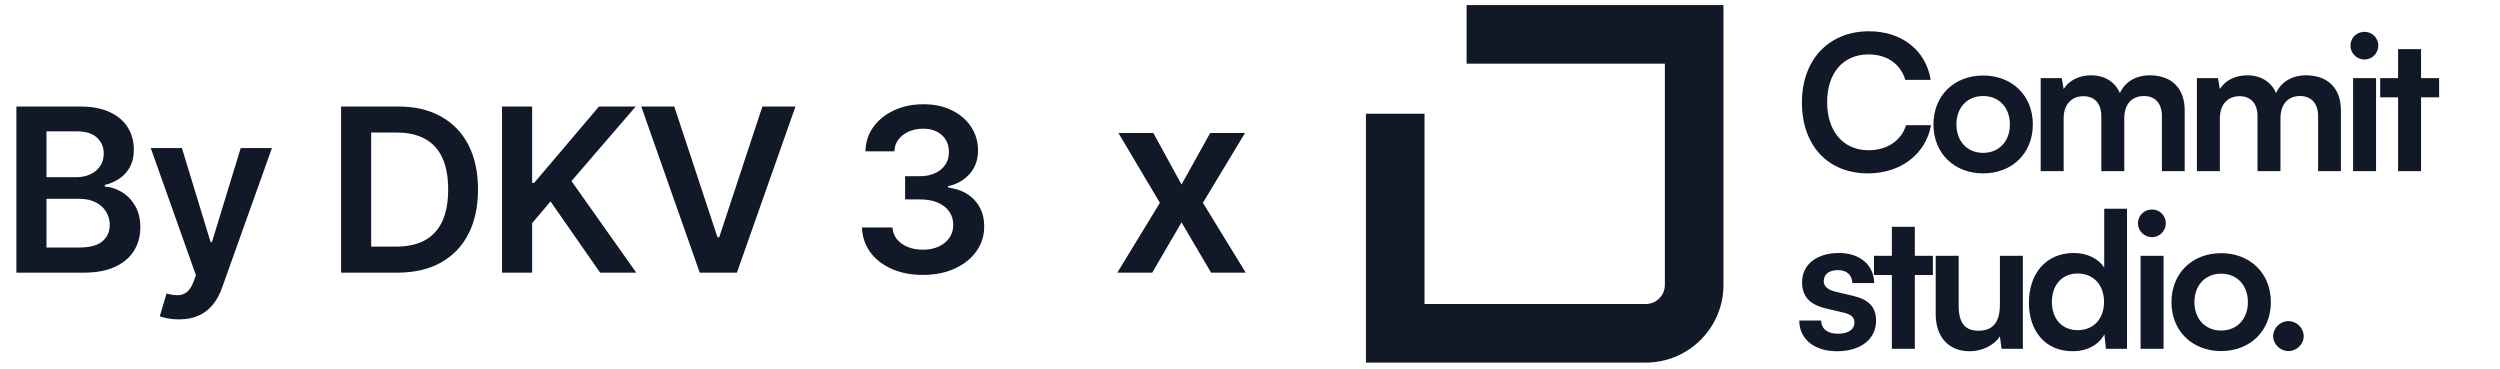
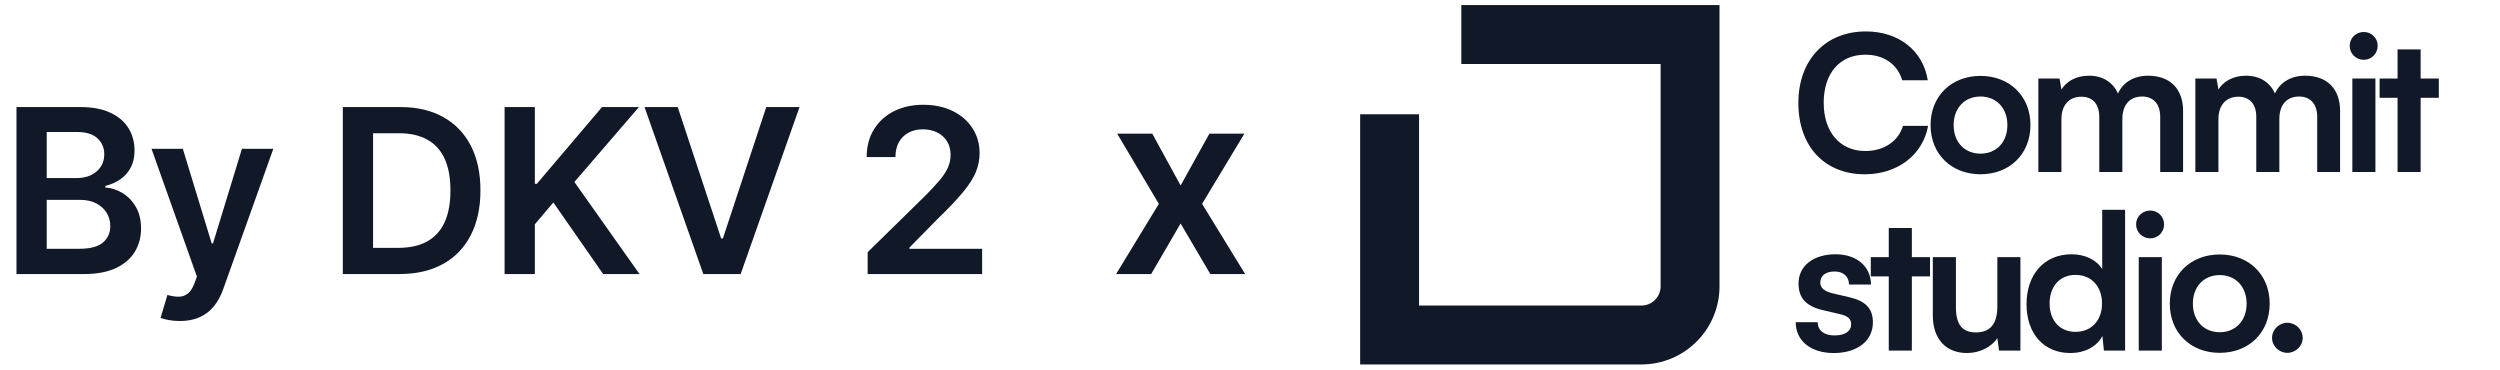
- <svg xmlns="http://www.w3.org/2000/svg" width="197" height="29" viewBox="0 0 197 29" fill="none">
-   <path d="M1.291 21.485V8.394H6.303C7.249 8.394 8.035 8.543 8.661 8.842C9.292 9.136 9.763 9.538 10.074 10.05C10.389 10.561 10.547 11.141 10.547 11.788C10.547 12.321 10.445 12.777 10.24 13.156C10.036 13.531 9.761 13.836 9.415 14.07C9.07 14.305 8.685 14.473 8.259 14.575V14.703C8.723 14.729 9.168 14.871 9.594 15.131C10.025 15.387 10.376 15.749 10.649 16.218C10.922 16.687 11.058 17.254 11.058 17.918C11.058 18.596 10.894 19.205 10.566 19.747C10.238 20.283 9.744 20.707 9.083 21.018C8.423 21.33 7.592 21.485 6.59 21.485H1.291ZM3.663 19.504H6.213C7.074 19.504 7.694 19.34 8.073 19.011C8.457 18.679 8.648 18.253 8.648 17.733C8.648 17.345 8.553 16.996 8.361 16.685C8.169 16.369 7.896 16.122 7.543 15.943C7.189 15.76 6.767 15.668 6.277 15.668H3.663V19.504ZM3.663 13.962H6.009C6.418 13.962 6.786 13.887 7.114 13.738C7.442 13.585 7.7 13.369 7.888 13.092C8.08 12.811 8.175 12.479 8.175 12.095C8.175 11.588 7.996 11.171 7.638 10.842C7.285 10.514 6.759 10.35 6.06 10.35H3.663V13.962ZM14.097 25.167C13.782 25.167 13.49 25.141 13.222 25.09C12.957 25.043 12.746 24.988 12.589 24.924L13.126 23.122C13.462 23.22 13.763 23.266 14.027 23.262C14.291 23.258 14.523 23.175 14.724 23.013C14.928 22.855 15.101 22.591 15.241 22.22L15.44 21.69L11.879 11.667H14.334L16.596 19.082H16.699L18.968 11.667H21.429L17.498 22.674C17.314 23.194 17.072 23.639 16.769 24.01C16.466 24.385 16.096 24.671 15.657 24.866C15.222 25.067 14.702 25.167 14.097 25.167ZM31.313 21.485H26.877V8.394H31.403C32.703 8.394 33.819 8.656 34.752 9.18C35.69 9.7 36.41 10.448 36.913 11.424C37.416 12.4 37.667 13.568 37.667 14.927C37.667 16.291 37.413 17.462 36.906 18.442C36.404 19.423 35.677 20.175 34.727 20.699C33.781 21.223 32.643 21.485 31.313 21.485ZM29.249 19.433H31.198C32.11 19.433 32.871 19.267 33.48 18.935C34.09 18.598 34.548 18.097 34.855 17.433C35.161 16.764 35.315 15.928 35.315 14.927C35.315 13.925 35.161 13.095 34.855 12.434C34.548 11.769 34.094 11.273 33.493 10.945C32.896 10.612 32.155 10.446 31.268 10.446H29.249V19.433ZM39.56 21.485V8.394H41.932V14.409H42.091L47.199 8.394H50.094L45.032 14.268L50.139 21.485H47.288L43.383 15.873L41.932 17.586V21.485H39.56ZM53.133 8.394L56.54 18.698H56.674L60.075 8.394H62.683L58.068 21.485H55.14L50.532 8.394H53.133ZM72.722 21.664C71.802 21.664 70.984 21.506 70.268 21.191C69.556 20.876 68.994 20.437 68.58 19.874C68.167 19.312 67.948 18.662 67.922 17.925H70.325C70.347 18.278 70.464 18.587 70.677 18.852C70.89 19.111 71.173 19.314 71.527 19.459C71.881 19.604 72.277 19.676 72.716 19.676C73.185 19.676 73.6 19.595 73.962 19.433C74.325 19.267 74.608 19.037 74.813 18.743C75.017 18.449 75.117 18.11 75.113 17.727C75.117 17.33 75.015 16.981 74.806 16.678C74.597 16.376 74.295 16.139 73.898 15.969C73.507 15.798 73.033 15.713 72.48 15.713H71.323V13.885H72.48C72.935 13.885 73.334 13.806 73.675 13.649C74.02 13.491 74.291 13.269 74.487 12.984C74.683 12.694 74.778 12.359 74.774 11.98C74.778 11.609 74.695 11.288 74.525 11.015C74.359 10.738 74.122 10.523 73.815 10.369C73.513 10.216 73.157 10.139 72.748 10.139C72.347 10.139 71.977 10.212 71.636 10.357C71.295 10.501 71.02 10.708 70.811 10.977C70.602 11.241 70.492 11.556 70.479 11.923H68.197C68.214 11.19 68.425 10.546 68.83 9.992C69.239 9.434 69.784 8.999 70.466 8.688C71.148 8.373 71.913 8.215 72.761 8.215C73.634 8.215 74.393 8.379 75.036 8.707C75.684 9.031 76.185 9.468 76.538 10.018C76.892 10.568 77.069 11.175 77.069 11.839C77.073 12.577 76.856 13.195 76.417 13.693C75.982 14.192 75.411 14.518 74.704 14.671V14.774C75.624 14.901 76.33 15.242 76.82 15.796C77.314 16.346 77.559 17.03 77.555 17.848C77.555 18.581 77.346 19.237 76.928 19.817C76.515 20.392 75.944 20.844 75.215 21.172C74.491 21.5 73.66 21.664 72.722 21.664ZM90.883 10.478L93.105 14.541L95.362 10.478H98.106L94.789 15.982L98.164 21.485H95.433L93.105 17.522L90.797 21.485H88.045L91.399 15.982L88.131 10.478H90.883Z" fill="#111827" />
-   <path fill-rule="evenodd" clip-rule="evenodd" d="M108.609 9.935V26.263V27.598H109.944H129.687C132.53 27.598 134.836 25.293 134.836 22.45V2.707V1.372H133.501H116.541V4.042H132.166V22.45C132.166 23.819 131.056 24.929 129.687 24.929H111.279V9.935H108.609Z" fill="#111827" />
-   <path d="M108.609 9.935V8.961H107.636V9.935H108.609ZM108.609 27.598H107.636V28.572H108.609V27.598ZM134.836 1.372H135.809V0.398H134.836V1.372ZM116.541 1.372V0.398H115.567V1.372H116.541ZM116.541 4.042H115.567V5.015H116.541V4.042ZM132.166 4.042H133.14V3.068H132.166V4.042ZM111.279 24.929H110.305V25.902H111.279V24.929ZM111.279 9.935H112.253V8.961H111.279V9.935ZM109.583 26.263V9.935H107.636V26.263H109.583ZM109.583 27.598V26.263H107.636V27.598H109.583ZM109.944 26.625H108.609V28.572H109.944V26.625ZM129.687 26.625H109.944V28.572H129.687V26.625ZM133.862 22.45C133.862 24.755 131.993 26.625 129.687 26.625V28.572C133.068 28.572 135.809 25.831 135.809 22.45H133.862ZM133.862 2.707V22.45H135.809V2.707H133.862ZM133.862 1.372V2.707H135.809V1.372H133.862ZM133.501 2.346H134.836V0.398H133.501V2.346ZM116.541 2.346H133.501V0.398H116.541V2.346ZM115.567 1.372V4.042H117.514V1.372H115.567ZM132.166 3.068H116.541V5.015H132.166V3.068ZM133.14 22.45V4.042H131.192V22.45H133.14ZM129.687 25.902C131.594 25.902 133.14 24.357 133.14 22.45H131.192C131.192 23.281 130.518 23.955 129.687 23.955V25.902ZM111.279 25.902H129.687V23.955H111.279V25.902ZM110.305 9.935V24.929H112.253V9.935H110.305ZM111.279 8.961H108.609V10.909H111.279V8.961Z" fill="#111827" />
-   <path d="M147.197 13.663C144.038 13.663 141.991 11.468 141.991 8.071C141.991 4.704 144.112 2.464 147.286 2.464C149.852 2.464 151.766 3.962 152.137 6.291H150.134C149.763 5.03 148.681 4.288 147.242 4.288C145.239 4.288 143.978 5.742 143.978 8.056C143.978 10.355 145.254 11.839 147.242 11.839C148.71 11.839 149.838 11.067 150.194 9.866H152.166C151.751 12.15 149.763 13.663 147.197 13.663ZM152.356 9.806C152.356 7.522 154.003 5.95 156.272 5.95C158.542 5.95 160.188 7.522 160.188 9.806C160.188 12.091 158.542 13.663 156.272 13.663C154.003 13.663 152.356 12.091 152.356 9.806ZM154.166 9.806C154.166 11.141 155.026 12.046 156.272 12.046C157.518 12.046 158.379 11.141 158.379 9.806C158.379 8.471 157.518 7.567 156.272 7.567C155.026 7.567 154.166 8.471 154.166 9.806ZM162.616 13.485H160.807V6.157H162.468L162.616 7.018C162.987 6.41 163.729 5.935 164.782 5.935C165.895 5.935 166.666 6.484 167.052 7.329C167.423 6.484 168.283 5.935 169.395 5.935C171.175 5.935 172.154 7.003 172.154 8.694V13.485H170.36V9.169C170.36 8.115 169.796 7.567 168.936 7.567C168.06 7.567 167.393 8.13 167.393 9.332V13.485H165.583V9.154C165.583 8.13 165.034 7.581 164.174 7.581C163.314 7.581 162.616 8.145 162.616 9.332V13.485ZM174.925 13.485H173.115V6.157H174.776L174.925 7.018C175.296 6.41 176.037 5.935 177.091 5.935C178.203 5.935 178.974 6.484 179.36 7.329C179.731 6.484 180.591 5.935 181.704 5.935C183.484 5.935 184.463 7.003 184.463 8.694V13.485H182.668V9.169C182.668 8.115 182.104 7.567 181.244 7.567C180.369 7.567 179.701 8.13 179.701 9.332V13.485H177.892V9.154C177.892 8.13 177.343 7.581 176.482 7.581C175.622 7.581 174.925 8.145 174.925 9.332V13.485ZM186.328 4.689C185.705 4.689 185.216 4.199 185.216 3.591C185.216 2.983 185.705 2.508 186.328 2.508C186.922 2.508 187.411 2.983 187.411 3.591C187.411 4.199 186.922 4.689 186.328 4.689ZM185.423 13.485V6.157H187.233V13.485H185.423ZM190.779 13.485H188.969V7.67H187.56V6.157H188.969V3.873H190.779V6.157H192.203V7.67H190.779V13.485ZM141.783 25.26H143.504C143.518 25.898 143.993 26.298 144.824 26.298C145.669 26.298 146.129 25.957 146.129 25.423C146.129 25.052 145.936 24.785 145.284 24.637L143.963 24.326C142.643 24.029 142.005 23.406 142.005 22.234C142.005 20.795 143.222 19.935 144.913 19.935C146.559 19.935 147.672 20.884 147.687 22.308H145.966C145.951 21.685 145.536 21.285 144.839 21.285C144.127 21.285 143.711 21.611 143.711 22.16C143.711 22.575 144.038 22.842 144.661 22.991L145.981 23.302C147.212 23.584 147.835 24.148 147.835 25.275C147.835 26.758 146.574 27.678 144.764 27.678C142.94 27.678 141.783 26.699 141.783 25.26ZM150.889 27.485H149.079V21.67H147.67V20.157H149.079V17.873H150.889V20.157H152.313V21.67H150.889V27.485ZM157.592 20.157H159.401V27.485H157.725L157.592 26.506C157.147 27.203 156.197 27.678 155.218 27.678C153.527 27.678 152.533 26.536 152.533 24.741V20.157H154.343V24.103C154.343 25.497 154.892 26.061 155.901 26.061C157.043 26.061 157.592 25.394 157.592 23.999V20.157ZM163.321 27.678C161.2 27.678 159.879 26.12 159.879 23.851C159.879 21.567 161.214 19.935 163.425 19.935C164.448 19.935 165.353 20.365 165.813 21.092V16.449H167.608V27.485H165.946L165.828 26.343C165.383 27.188 164.433 27.678 163.321 27.678ZM163.721 26.017C164.982 26.017 165.798 25.112 165.798 23.792C165.798 22.471 164.982 21.552 163.721 21.552C162.461 21.552 161.689 22.486 161.689 23.792C161.689 25.097 162.461 26.017 163.721 26.017ZM169.583 18.689C168.96 18.689 168.47 18.199 168.47 17.591C168.47 16.983 168.96 16.508 169.583 16.508C170.176 16.508 170.666 16.983 170.666 17.591C170.666 18.199 170.176 18.689 169.583 18.689ZM168.678 27.485V20.157H170.488V27.485H168.678ZM171.111 23.806C171.111 21.522 172.758 19.95 175.027 19.95C177.297 19.95 178.943 21.522 178.943 23.806C178.943 26.091 177.297 27.663 175.027 27.663C172.758 27.663 171.111 26.091 171.111 23.806ZM172.921 23.806C172.921 25.141 173.781 26.046 175.027 26.046C176.273 26.046 177.134 25.141 177.134 23.806C177.134 22.471 176.273 21.567 175.027 21.567C173.781 21.567 172.921 22.471 172.921 23.806ZM180.329 27.663C179.677 27.663 179.128 27.129 179.128 26.491C179.128 25.839 179.677 25.305 180.329 25.305C180.982 25.305 181.531 25.839 181.531 26.491C181.531 27.129 180.982 27.663 180.329 27.663Z" fill="#111827" />
+ <svg xmlns="http://www.w3.org/2000/svg" width="196" height="29" viewBox="0 0 196 29" fill="none">
+   <path d="M1.291 21.485V8.394H6.303C7.249 8.394 8.035 8.543 8.661 8.842C9.292 9.136 9.763 9.538 10.074 10.05C10.389 10.561 10.547 11.141 10.547 11.788C10.547 12.321 10.445 12.777 10.24 13.156C10.036 13.531 9.761 13.836 9.415 14.07C9.07 14.305 8.685 14.473 8.259 14.575V14.703C8.723 14.729 9.168 14.871 9.594 15.131C10.025 15.387 10.376 15.749 10.649 16.218C10.922 16.687 11.058 17.254 11.058 17.918C11.058 18.596 10.894 19.205 10.566 19.747C10.238 20.283 9.744 20.707 9.083 21.018C8.423 21.33 7.592 21.485 6.59 21.485H1.291ZM3.663 19.504H6.213C7.074 19.504 7.694 19.34 8.073 19.011C8.457 18.679 8.648 18.253 8.648 17.733C8.648 17.345 8.553 16.996 8.361 16.685C8.169 16.369 7.896 16.122 7.543 15.943C7.189 15.76 6.767 15.668 6.277 15.668H3.663V19.504ZM3.663 13.962H6.009C6.418 13.962 6.786 13.887 7.114 13.738C7.442 13.585 7.7 13.369 7.888 13.092C8.08 12.811 8.175 12.479 8.175 12.095C8.175 11.588 7.996 11.171 7.638 10.842C7.285 10.514 6.759 10.35 6.06 10.35H3.663V13.962ZM14.097 25.167C13.782 25.167 13.49 25.141 13.222 25.09C12.957 25.043 12.746 24.988 12.589 24.924L13.126 23.122C13.462 23.22 13.763 23.266 14.027 23.262C14.291 23.258 14.523 23.175 14.724 23.013C14.928 22.855 15.101 22.591 15.241 22.22L15.44 21.69L11.879 11.667H14.334L16.596 19.082H16.699L18.968 11.667H21.429L17.498 22.674C17.314 23.194 17.072 23.639 16.769 24.01C16.466 24.385 16.096 24.671 15.657 24.866C15.222 25.067 14.702 25.167 14.097 25.167ZM31.313 21.485H26.877V8.394H31.403C32.703 8.394 33.819 8.656 34.752 9.18C35.69 9.7 36.41 10.448 36.913 11.424C37.416 12.4 37.667 13.568 37.667 14.927C37.667 16.291 37.413 17.462 36.906 18.442C36.404 19.423 35.677 20.175 34.727 20.699C33.781 21.223 32.643 21.485 31.313 21.485ZM29.249 19.433H31.198C32.11 19.433 32.871 19.267 33.48 18.935C34.09 18.598 34.548 18.097 34.855 17.433C35.161 16.764 35.315 15.928 35.315 14.927C35.315 13.925 35.161 13.095 34.855 12.434C34.548 11.769 34.094 11.273 33.493 10.945C32.896 10.612 32.155 10.446 31.268 10.446H29.249V19.433ZM39.56 21.485V8.394H41.932V14.409H42.091L47.199 8.394H50.094L45.032 14.268L50.139 21.485H47.288L43.383 15.873L41.932 17.586V21.485H39.56ZM53.133 8.394L56.54 18.698H56.674L60.075 8.394H62.683L58.068 21.485H55.14L50.532 8.394H53.133ZM68.024 21.485V19.772L72.569 15.317C73.004 14.878 73.366 14.488 73.656 14.147C73.945 13.806 74.163 13.476 74.308 13.156C74.453 12.837 74.525 12.496 74.525 12.133C74.525 11.72 74.431 11.367 74.244 11.072C74.056 10.774 73.798 10.544 73.47 10.382C73.142 10.22 72.769 10.139 72.352 10.139C71.921 10.139 71.544 10.229 71.22 10.408C70.896 10.582 70.645 10.832 70.466 11.156C70.291 11.479 70.204 11.865 70.204 12.312H67.948C67.948 11.482 68.137 10.759 68.516 10.146C68.896 9.532 69.418 9.057 70.082 8.72C70.751 8.384 71.519 8.215 72.384 8.215C73.261 8.215 74.033 8.379 74.698 8.707C75.362 9.036 75.878 9.485 76.244 10.056C76.615 10.627 76.8 11.279 76.8 12.012C76.8 12.502 76.707 12.984 76.519 13.457C76.332 13.93 76.001 14.454 75.528 15.029C75.06 15.604 74.401 16.301 73.553 17.119L71.297 19.414V19.504H76.999V21.485H68.024ZM90.338 10.478L92.56 14.541L94.817 10.478H97.561L94.244 15.982L97.619 21.485H94.889L92.56 17.522L90.252 21.485H87.501L90.854 15.982L87.587 10.478H90.338Z" fill="#111827" />
+   <path fill-rule="evenodd" clip-rule="evenodd" d="M107.609 9.935V26.263V27.598H108.944H128.687C131.53 27.598 133.836 25.293 133.836 22.45V2.707V1.372H132.501H115.541V4.042H131.166V22.45C131.166 23.819 130.056 24.929 128.687 24.929H110.279V9.935H107.609Z" fill="#111827" />
+   <path d="M107.609 9.935V8.961H106.636V9.935H107.609ZM107.609 27.598H106.636V28.572H107.609V27.598ZM133.836 1.372H134.809V0.398H133.836V1.372ZM115.541 1.372V0.398H114.567V1.372H115.541ZM115.541 4.042H114.567V5.015H115.541V4.042ZM131.166 4.042H132.14V3.068H131.166V4.042ZM110.279 24.929H109.305V25.902H110.279V24.929ZM110.279 9.935H111.253V8.961H110.279V9.935ZM108.583 26.263V9.935H106.636V26.263H108.583ZM108.583 27.598V26.263H106.636V27.598H108.583ZM108.944 26.625H107.609V28.572H108.944V26.625ZM128.687 26.625H108.944V28.572H128.687V26.625ZM132.862 22.45C132.862 24.755 130.993 26.625 128.687 26.625V28.572C132.068 28.572 134.809 25.831 134.809 22.45H132.862ZM132.862 2.707V22.45H134.809V2.707H132.862ZM132.862 1.372V2.707H134.809V1.372H132.862ZM132.501 2.346H133.836V0.398H132.501V2.346ZM115.541 2.346H132.501V0.398H115.541V2.346ZM114.567 1.372V4.042H116.514V1.372H114.567ZM131.166 3.068H115.541V5.015H131.166V3.068ZM132.14 22.45V4.042H130.192V22.45H132.14ZM128.687 25.902C130.594 25.902 132.14 24.357 132.14 22.45H130.192C130.192 23.281 129.518 23.955 128.687 23.955V25.902ZM110.279 25.902H128.687V23.955H110.279V25.902ZM109.305 9.935V24.929H111.253V9.935H109.305ZM110.279 8.961H107.609V10.909H110.279V8.961Z" fill="#111827" />
+   <path d="M146.197 13.663C143.038 13.663 140.991 11.468 140.991 8.071C140.991 4.704 143.112 2.464 146.286 2.464C148.852 2.464 150.766 3.962 151.137 6.291H149.134C148.763 5.03 147.681 4.288 146.242 4.288C144.239 4.288 142.978 5.742 142.978 8.056C142.978 10.355 144.254 11.839 146.242 11.839C147.71 11.839 148.838 11.067 149.194 9.866H151.166C150.751 12.15 148.763 13.663 146.197 13.663ZM151.356 9.806C151.356 7.522 153.003 5.95 155.272 5.95C157.542 5.95 159.188 7.522 159.188 9.806C159.188 12.091 157.542 13.663 155.272 13.663C153.003 13.663 151.356 12.091 151.356 9.806ZM153.166 9.806C153.166 11.141 154.026 12.046 155.272 12.046C156.518 12.046 157.379 11.141 157.379 9.806C157.379 8.471 156.518 7.567 155.272 7.567C154.026 7.567 153.166 8.471 153.166 9.806ZM161.616 13.485H159.807V6.157H161.468L161.616 7.018C161.987 6.41 162.729 5.935 163.782 5.935C164.895 5.935 165.666 6.484 166.052 7.329C166.423 6.484 167.283 5.935 168.395 5.935C170.175 5.935 171.154 7.003 171.154 8.694V13.485H169.36V9.169C169.36 8.115 168.796 7.567 167.936 7.567C167.06 7.567 166.393 8.13 166.393 9.332V13.485H164.583V9.154C164.583 8.13 164.034 7.581 163.174 7.581C162.314 7.581 161.616 8.145 161.616 9.332V13.485ZM173.925 13.485H172.115V6.157H173.776L173.925 7.018C174.296 6.41 175.037 5.935 176.091 5.935C177.203 5.935 177.974 6.484 178.36 7.329C178.731 6.484 179.591 5.935 180.704 5.935C182.484 5.935 183.463 7.003 183.463 8.694V13.485H181.668V9.169C181.668 8.115 181.104 7.567 180.244 7.567C179.369 7.567 178.701 8.13 178.701 9.332V13.485H176.892V9.154C176.892 8.13 176.343 7.581 175.482 7.581C174.622 7.581 173.925 8.145 173.925 9.332V13.485ZM185.328 4.689C184.705 4.689 184.216 4.199 184.216 3.591C184.216 2.983 184.705 2.508 185.328 2.508C185.922 2.508 186.411 2.983 186.411 3.591C186.411 4.199 185.922 4.689 185.328 4.689ZM184.423 13.485V6.157H186.233V13.485H184.423ZM189.779 13.485H187.969V7.67H186.56V6.157H187.969V3.873H189.779V6.157H191.203V7.67H189.779V13.485ZM140.783 25.26H142.504C142.518 25.898 142.993 26.298 143.824 26.298C144.669 26.298 145.129 25.957 145.129 25.423C145.129 25.052 144.936 24.785 144.284 24.637L142.963 24.326C141.643 24.029 141.005 23.406 141.005 22.234C141.005 20.795 142.222 19.935 143.913 19.935C145.559 19.935 146.672 20.884 146.687 22.308H144.966C144.951 21.685 144.536 21.285 143.839 21.285C143.127 21.285 142.711 21.611 142.711 22.16C142.711 22.575 143.038 22.842 143.661 22.991L144.981 23.302C146.212 23.584 146.835 24.148 146.835 25.275C146.835 26.758 145.574 27.678 143.764 27.678C141.94 27.678 140.783 26.699 140.783 25.26ZM149.889 27.485H148.079V21.67H146.67V20.157H148.079V17.873H149.889V20.157H151.313V21.67H149.889V27.485ZM156.592 20.157H158.401V27.485H156.725L156.592 26.506C156.147 27.203 155.197 27.678 154.218 27.678C152.527 27.678 151.533 26.536 151.533 24.741V20.157H153.343V24.103C153.343 25.497 153.892 26.061 154.901 26.061C156.043 26.061 156.592 25.394 156.592 23.999V20.157ZM162.321 27.678C160.2 27.678 158.879 26.12 158.879 23.851C158.879 21.567 160.214 19.935 162.425 19.935C163.448 19.935 164.353 20.365 164.813 21.092V16.449H166.608V27.485H164.946L164.828 26.343C164.383 27.188 163.433 27.678 162.321 27.678ZM162.721 26.017C163.982 26.017 164.798 25.112 164.798 23.792C164.798 22.471 163.982 21.552 162.721 21.552C161.461 21.552 160.689 22.486 160.689 23.792C160.689 25.097 161.461 26.017 162.721 26.017ZM168.583 18.689C167.96 18.689 167.47 18.199 167.47 17.591C167.47 16.983 167.96 16.508 168.583 16.508C169.176 16.508 169.666 16.983 169.666 17.591C169.666 18.199 169.176 18.689 168.583 18.689ZM167.678 27.485V20.157H169.488V27.485H167.678ZM170.111 23.806C170.111 21.522 171.758 19.95 174.027 19.95C176.297 19.95 177.943 21.522 177.943 23.806C177.943 26.091 176.297 27.663 174.027 27.663C171.758 27.663 170.111 26.091 170.111 23.806ZM171.921 23.806C171.921 25.141 172.781 26.046 174.027 26.046C175.273 26.046 176.134 25.141 176.134 23.806C176.134 22.471 175.273 21.567 174.027 21.567C172.781 21.567 171.921 22.471 171.921 23.806ZM179.329 27.663C178.677 27.663 178.128 27.129 178.128 26.491C178.128 25.839 178.677 25.305 179.329 25.305C179.982 25.305 180.531 25.839 180.531 26.491C180.531 27.129 179.982 27.663 179.329 27.663Z" fill="#111827" />
</svg>
